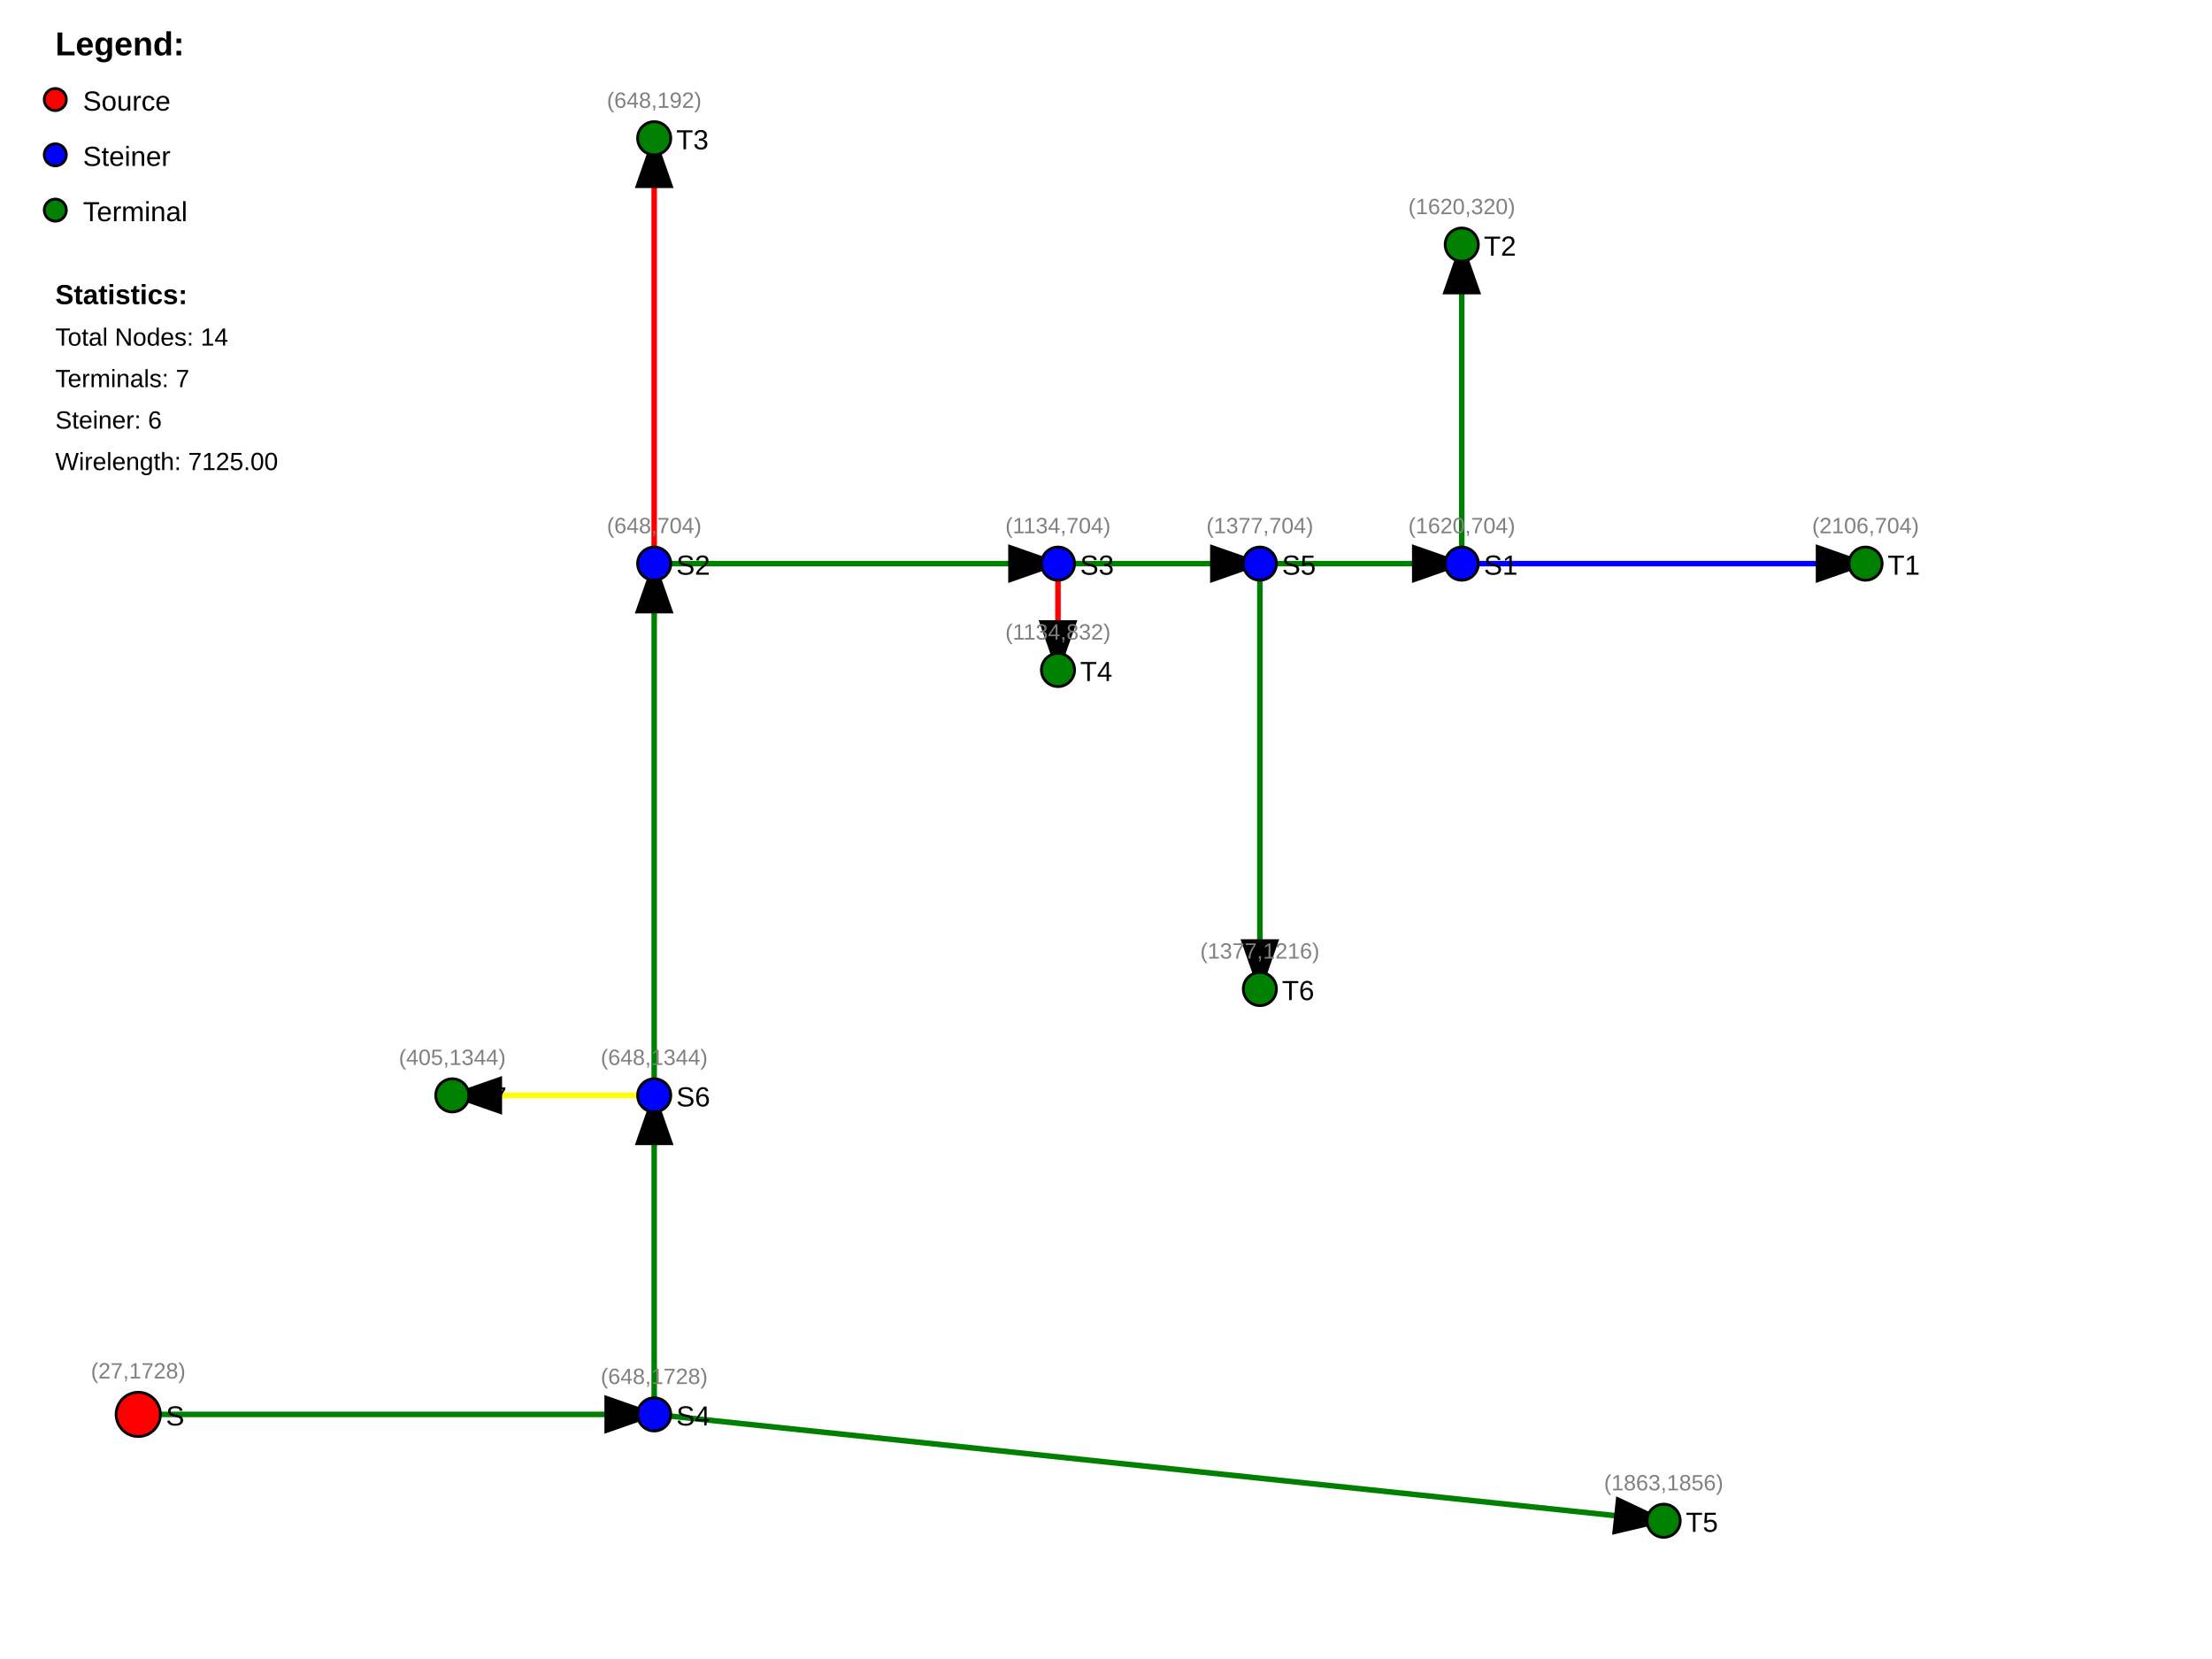
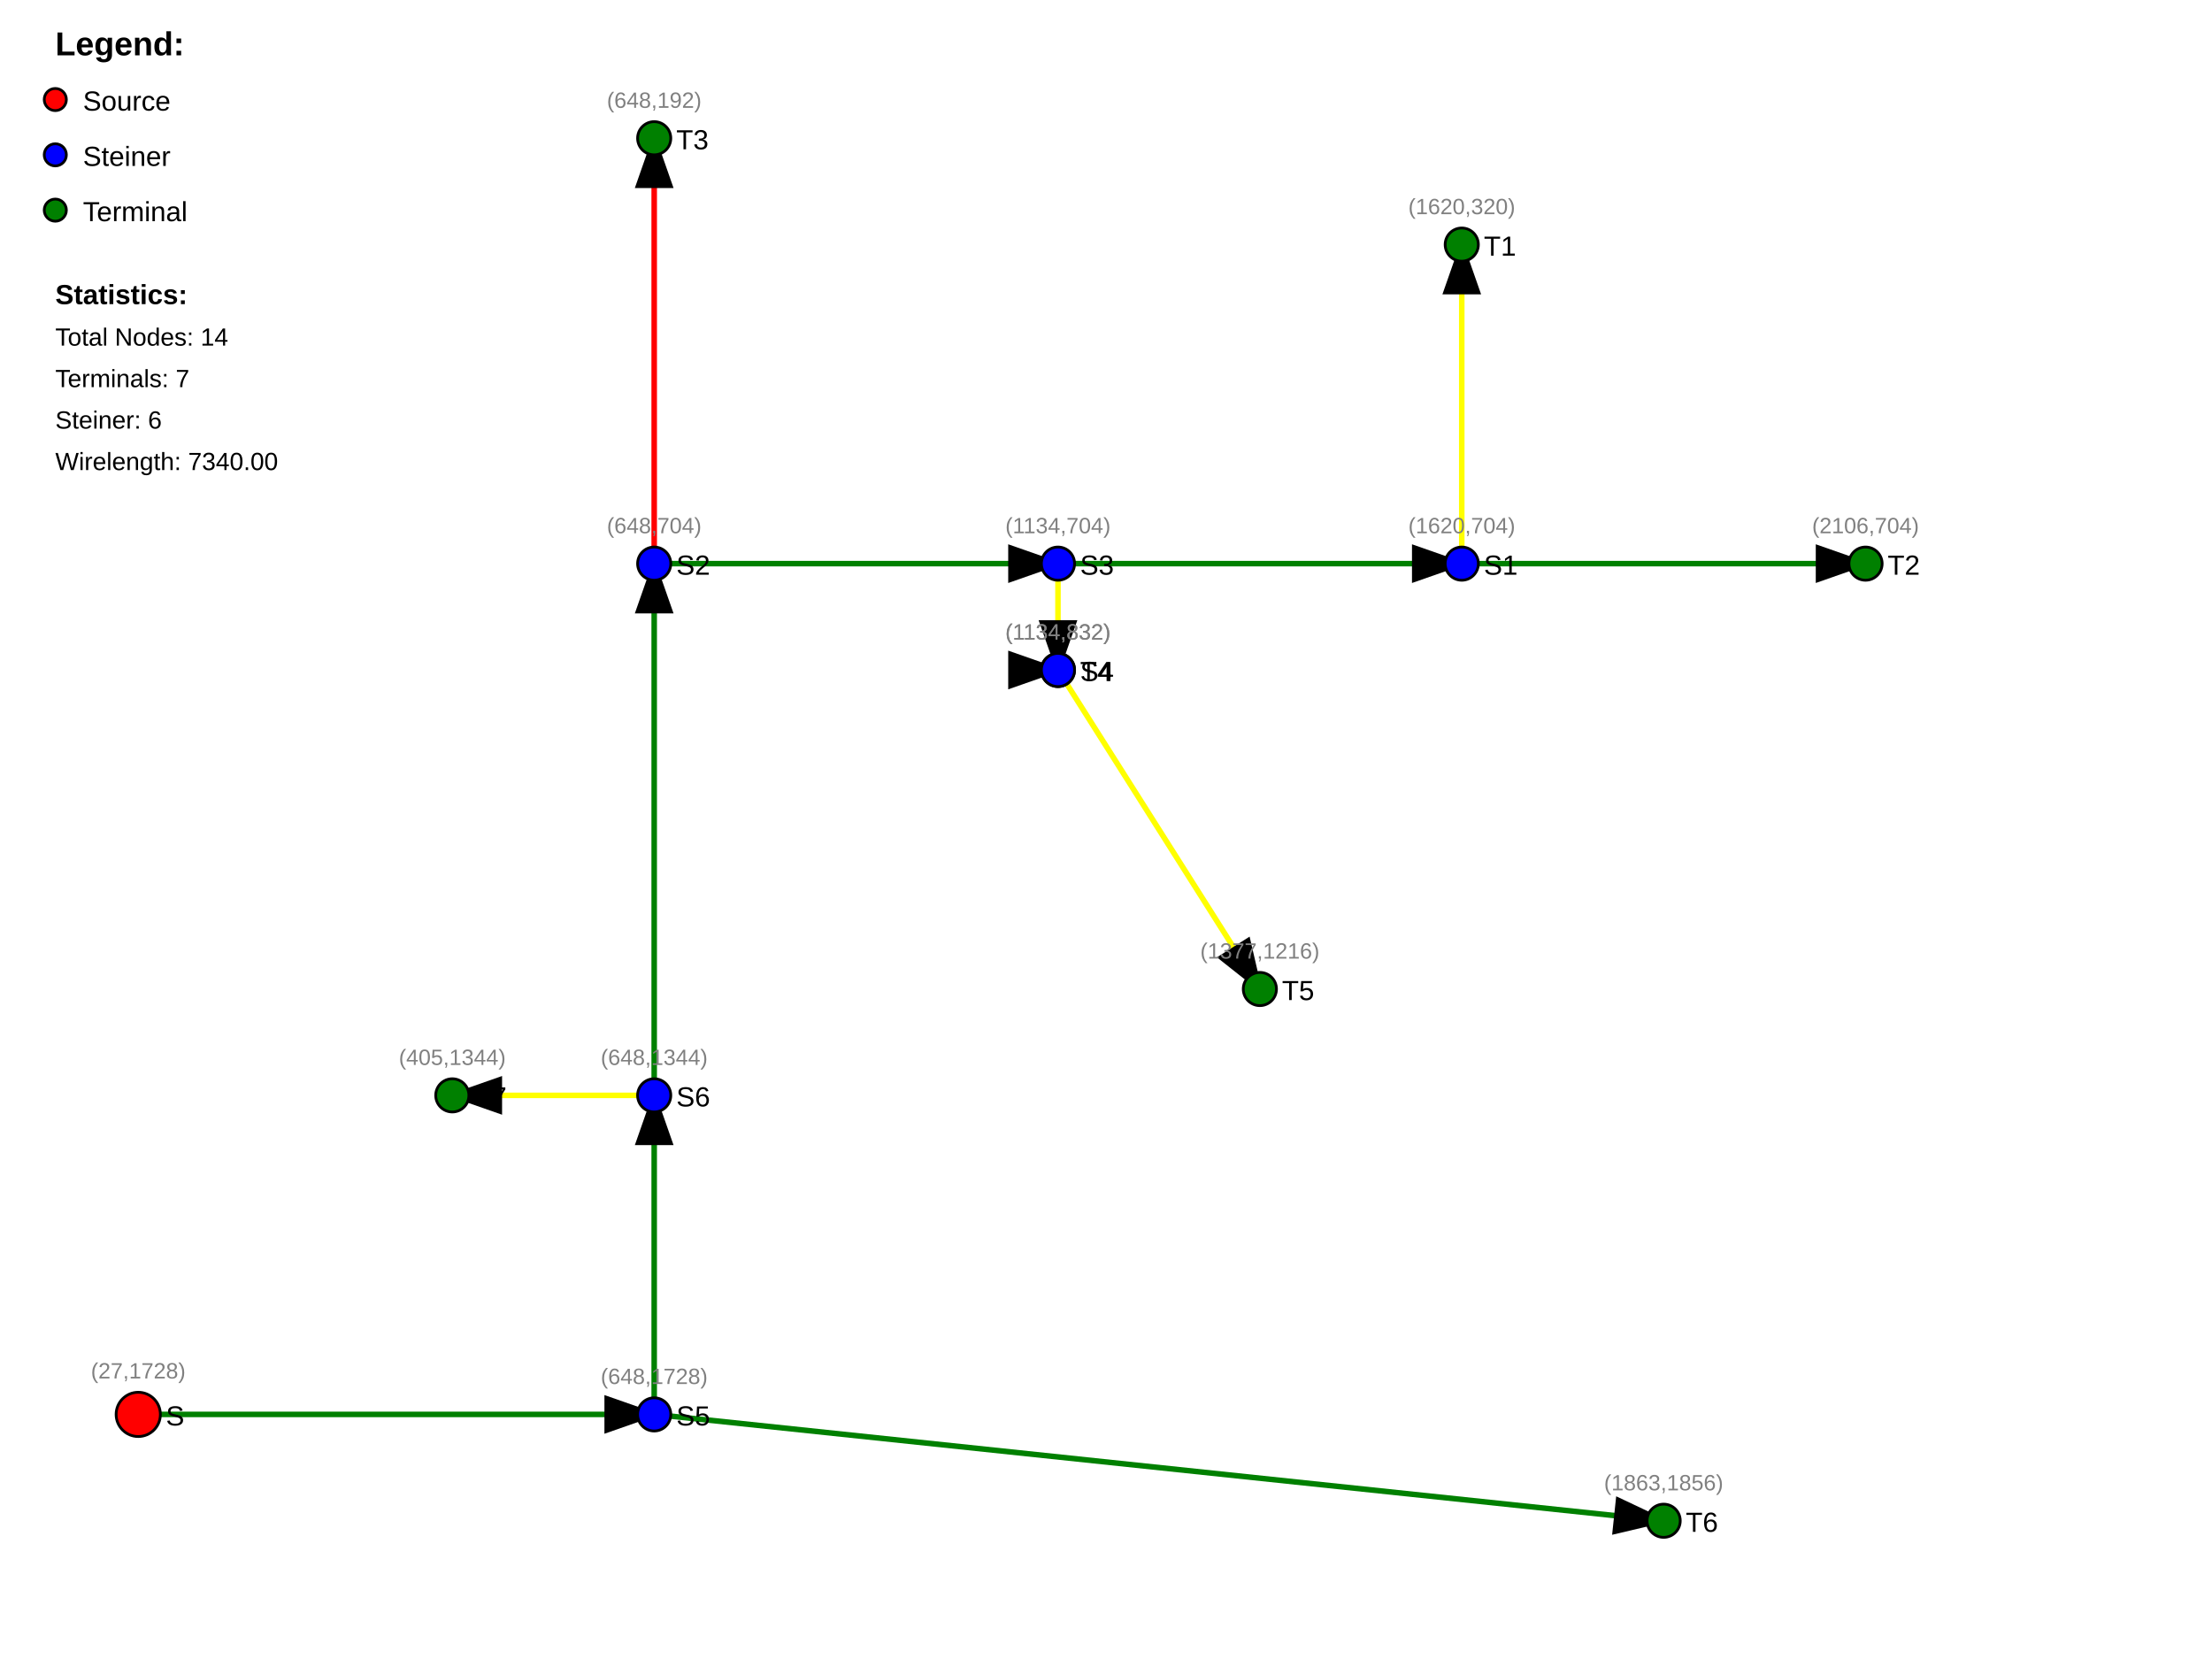
<svg xmlns="http://www.w3.org/2000/svg" width="800" height="600">
  <rect width="100%" height="100%" fill="white" />
  <defs>
    <marker id="arrowhead" markerWidth="10" markerHeight="7" refX="9" refY="3.5" orient="auto">
      <polygon points="0 0, 10 3.5, 0 7" fill="black" />
    </marker>
  </defs>
  <line x1="50.0" y1="511.538" x2="236.599" y2="511.538" stroke="green" stroke-width="2" marker-end="url(#arrowhead)" />
  <line x1="236.599" y1="511.538" x2="601.683" y2="550.0" stroke="green" stroke-width="2" marker-end="url(#arrowhead)" />
  <line x1="236.599" y1="511.538" x2="236.599" y2="396.154" stroke="green" stroke-width="2" marker-end="url(#arrowhead)" />
  <line x1="236.599" y1="396.154" x2="236.599" y2="203.846" stroke="green" stroke-width="2" marker-end="url(#arrowhead)" />
  <line x1="236.599" y1="396.154" x2="163.582" y2="396.154" stroke="yellow" stroke-width="2" marker-end="url(#arrowhead)" />
  <line x1="236.599" y1="203.846" x2="236.599" y2="50.0" stroke="red" stroke-width="2" marker-end="url(#arrowhead)" />
  <line x1="236.599" y1="203.846" x2="382.632" y2="203.846" stroke="green" stroke-width="2" marker-end="url(#arrowhead)" />
-   <line x1="382.632" y1="203.846" x2="382.632" y2="242.308" stroke="red" stroke-width="2" marker-end="url(#arrowhead)" />
-   <line x1="382.632" y1="203.846" x2="455.649" y2="203.846" stroke="green" stroke-width="2" marker-end="url(#arrowhead)" />
-   <line x1="455.649" y1="203.846" x2="528.666" y2="203.846" stroke="green" stroke-width="2" marker-end="url(#arrowhead)" />
-   <line x1="455.649" y1="203.846" x2="455.649" y2="357.692" stroke="green" stroke-width="2" marker-end="url(#arrowhead)" />
-   <line x1="528.666" y1="203.846" x2="674.7" y2="203.846" stroke="blue" stroke-width="2" marker-end="url(#arrowhead)" />
-   <line x1="528.666" y1="203.846" x2="528.666" y2="88.462" stroke="green" stroke-width="2" marker-end="url(#arrowhead)" />
+   <line x1="382.632" y1="203.846" x2="528.666" y2="203.846" stroke="green" stroke-width="2" marker-end="url(#arrowhead)" />
+   <line x1="382.632" y1="203.846" x2="382.632" y2="242.308" stroke="yellow" stroke-width="2" marker-end="url(#arrowhead)" />
+   <line x1="528.666" y1="203.846" x2="528.666" y2="88.462" stroke="yellow" stroke-width="2" marker-end="url(#arrowhead)" />
+   <line x1="528.666" y1="203.846" x2="674.7" y2="203.846" stroke="green" stroke-width="2" marker-end="url(#arrowhead)" />
+   <line x1="382.632" y1="242.308" x2="382.632" y2="242.308" stroke="red" stroke-width="2" marker-end="url(#arrowhead)" />
+   <line x1="382.632" y1="242.308" x2="455.649" y2="357.692" stroke="yellow" stroke-width="2" marker-end="url(#arrowhead)" />
  <circle cx="50.0" cy="511.538" r="8" fill="red" stroke="black" stroke-width="1" />
  <text x="60.0" y="515.538" font-family="Arial" font-size="10" fill="black">S</text>
  <text x="50.0" y="498.538" font-family="Arial" font-size="8" fill="gray" text-anchor="middle">(27,1728)</text>
-   <circle cx="674.7" cy="203.846" r="6" fill="green" stroke="black" stroke-width="1" />
-   <text x="682.7" y="207.846" font-family="Arial" font-size="10" fill="black">T1</text>
-   <text x="674.7" y="192.846" font-family="Arial" font-size="8" fill="gray" text-anchor="middle">(2106,704)</text>
+   <circle cx="528.666" cy="88.462" r="6" fill="green" stroke="black" stroke-width="1" />
+   <text x="536.666" y="92.462" font-family="Arial" font-size="10" fill="black">T1</text>
+   <text x="528.666" y="77.462" font-family="Arial" font-size="8" fill="gray" text-anchor="middle">(1620,320)</text>
  <circle cx="528.666" cy="203.846" r="6" fill="blue" stroke="black" stroke-width="1" />
  <text x="536.666" y="207.846" font-family="Arial" font-size="10" fill="black">S1</text>
  <text x="528.666" y="192.846" font-family="Arial" font-size="8" fill="gray" text-anchor="middle">(1620,704)</text>
-   <circle cx="528.666" cy="88.462" r="6" fill="green" stroke="black" stroke-width="1" />
-   <text x="536.666" y="92.462" font-family="Arial" font-size="10" fill="black">T2</text>
-   <text x="528.666" y="77.462" font-family="Arial" font-size="8" fill="gray" text-anchor="middle">(1620,320)</text>
+   <circle cx="674.7" cy="203.846" r="6" fill="green" stroke="black" stroke-width="1" />
+   <text x="682.7" y="207.846" font-family="Arial" font-size="10" fill="black">T2</text>
+   <text x="674.7" y="192.846" font-family="Arial" font-size="8" fill="gray" text-anchor="middle">(2106,704)</text>
  <circle cx="236.599" cy="203.846" r="6" fill="blue" stroke="black" stroke-width="1" />
  <text x="244.599" y="207.846" font-family="Arial" font-size="10" fill="black">S2</text>
  <text x="236.599" y="192.846" font-family="Arial" font-size="8" fill="gray" text-anchor="middle">(648,704)</text>
  <circle cx="236.599" cy="50.0" r="6" fill="green" stroke="black" stroke-width="1" />
  <text x="244.599" y="54.0" font-family="Arial" font-size="10" fill="black">T3</text>
  <text x="236.599" y="39.0" font-family="Arial" font-size="8" fill="gray" text-anchor="middle">(648,192)</text>
  <circle cx="382.632" cy="203.846" r="6" fill="blue" stroke="black" stroke-width="1" />
  <text x="390.632" y="207.846" font-family="Arial" font-size="10" fill="black">S3</text>
  <text x="382.632" y="192.846" font-family="Arial" font-size="8" fill="gray" text-anchor="middle">(1134,704)</text>
  <circle cx="382.632" cy="242.308" r="6" fill="green" stroke="black" stroke-width="1" />
  <text x="390.632" y="246.308" font-family="Arial" font-size="10" fill="black">T4</text>
  <text x="382.632" y="231.308" font-family="Arial" font-size="8" fill="gray" text-anchor="middle">(1134,832)</text>
+   <circle cx="382.632" cy="242.308" r="6" fill="blue" stroke="black" stroke-width="1" />
+   <text x="390.632" y="246.308" font-family="Arial" font-size="10" fill="black">S4</text>
+   <text x="382.632" y="231.308" font-family="Arial" font-size="8" fill="gray" text-anchor="middle">(1134,832)</text>
+   <circle cx="455.649" cy="357.692" r="6" fill="green" stroke="black" stroke-width="1" />
+   <text x="463.649" y="361.692" font-family="Arial" font-size="10" fill="black">T5</text>
+   <text x="455.649" y="346.692" font-family="Arial" font-size="8" fill="gray" text-anchor="middle">(1377,1216)</text>
  <circle cx="236.599" cy="511.538" r="6" fill="blue" stroke="black" stroke-width="1" />
-   <text x="244.599" y="515.538" font-family="Arial" font-size="10" fill="black">S4</text>
+   <text x="244.599" y="515.538" font-family="Arial" font-size="10" fill="black">S5</text>
  <text x="236.599" y="500.538" font-family="Arial" font-size="8" fill="gray" text-anchor="middle">(648,1728)</text>
  <circle cx="601.683" cy="550.0" r="6" fill="green" stroke="black" stroke-width="1" />
-   <text x="609.683" y="554.0" font-family="Arial" font-size="10" fill="black">T5</text>
+   <text x="609.683" y="554.0" font-family="Arial" font-size="10" fill="black">T6</text>
  <text x="601.683" y="539.0" font-family="Arial" font-size="8" fill="gray" text-anchor="middle">(1863,1856)</text>
-   <circle cx="455.649" cy="203.846" r="6" fill="blue" stroke="black" stroke-width="1" />
-   <text x="463.649" y="207.846" font-family="Arial" font-size="10" fill="black">S5</text>
-   <text x="455.649" y="192.846" font-family="Arial" font-size="8" fill="gray" text-anchor="middle">(1377,704)</text>
-   <circle cx="455.649" cy="357.692" r="6" fill="green" stroke="black" stroke-width="1" />
-   <text x="463.649" y="361.692" font-family="Arial" font-size="10" fill="black">T6</text>
-   <text x="455.649" y="346.692" font-family="Arial" font-size="8" fill="gray" text-anchor="middle">(1377,1216)</text>
  <circle cx="236.599" cy="396.154" r="6" fill="blue" stroke="black" stroke-width="1" />
  <text x="244.599" y="400.154" font-family="Arial" font-size="10" fill="black">S6</text>
  <text x="236.599" y="385.154" font-family="Arial" font-size="8" fill="gray" text-anchor="middle">(648,1344)</text>
  <circle cx="163.582" cy="396.154" r="6" fill="green" stroke="black" stroke-width="1" />
  <text x="171.582" y="400.154" font-family="Arial" font-size="10" fill="black">T7</text>
  <text x="163.582" y="385.154" font-family="Arial" font-size="8" fill="gray" text-anchor="middle">(405,1344)</text>
  <text x="20" y="20" font-family="Arial" font-size="12" font-weight="bold">Legend:</text>
  <circle cx="20" cy="36" r="4" fill="red" stroke="black" />
  <text x="30" y="40" font-family="Arial" font-size="10">Source</text>
  <circle cx="20" cy="56" r="4" fill="blue" stroke="black" />
  <text x="30" y="60" font-family="Arial" font-size="10">Steiner</text>
  <circle cx="20" cy="76" r="4" fill="green" stroke="black" />
  <text x="30" y="80" font-family="Arial" font-size="10">Terminal</text>
  <text x="20" y="110" font-family="Arial" font-size="10" font-weight="bold">Statistics:</text>
  <text x="20" y="125" font-family="Arial" font-size="9">Total Nodes: 14</text>
  <text x="20" y="140" font-family="Arial" font-size="9">Terminals: 7</text>
  <text x="20" y="155" font-family="Arial" font-size="9">Steiner: 6</text>
-   <text x="20" y="170" font-family="Arial" font-size="9">Wirelength: 7125.00</text>
+   <text x="20" y="170" font-family="Arial" font-size="9">Wirelength: 7340.00</text>
</svg>
